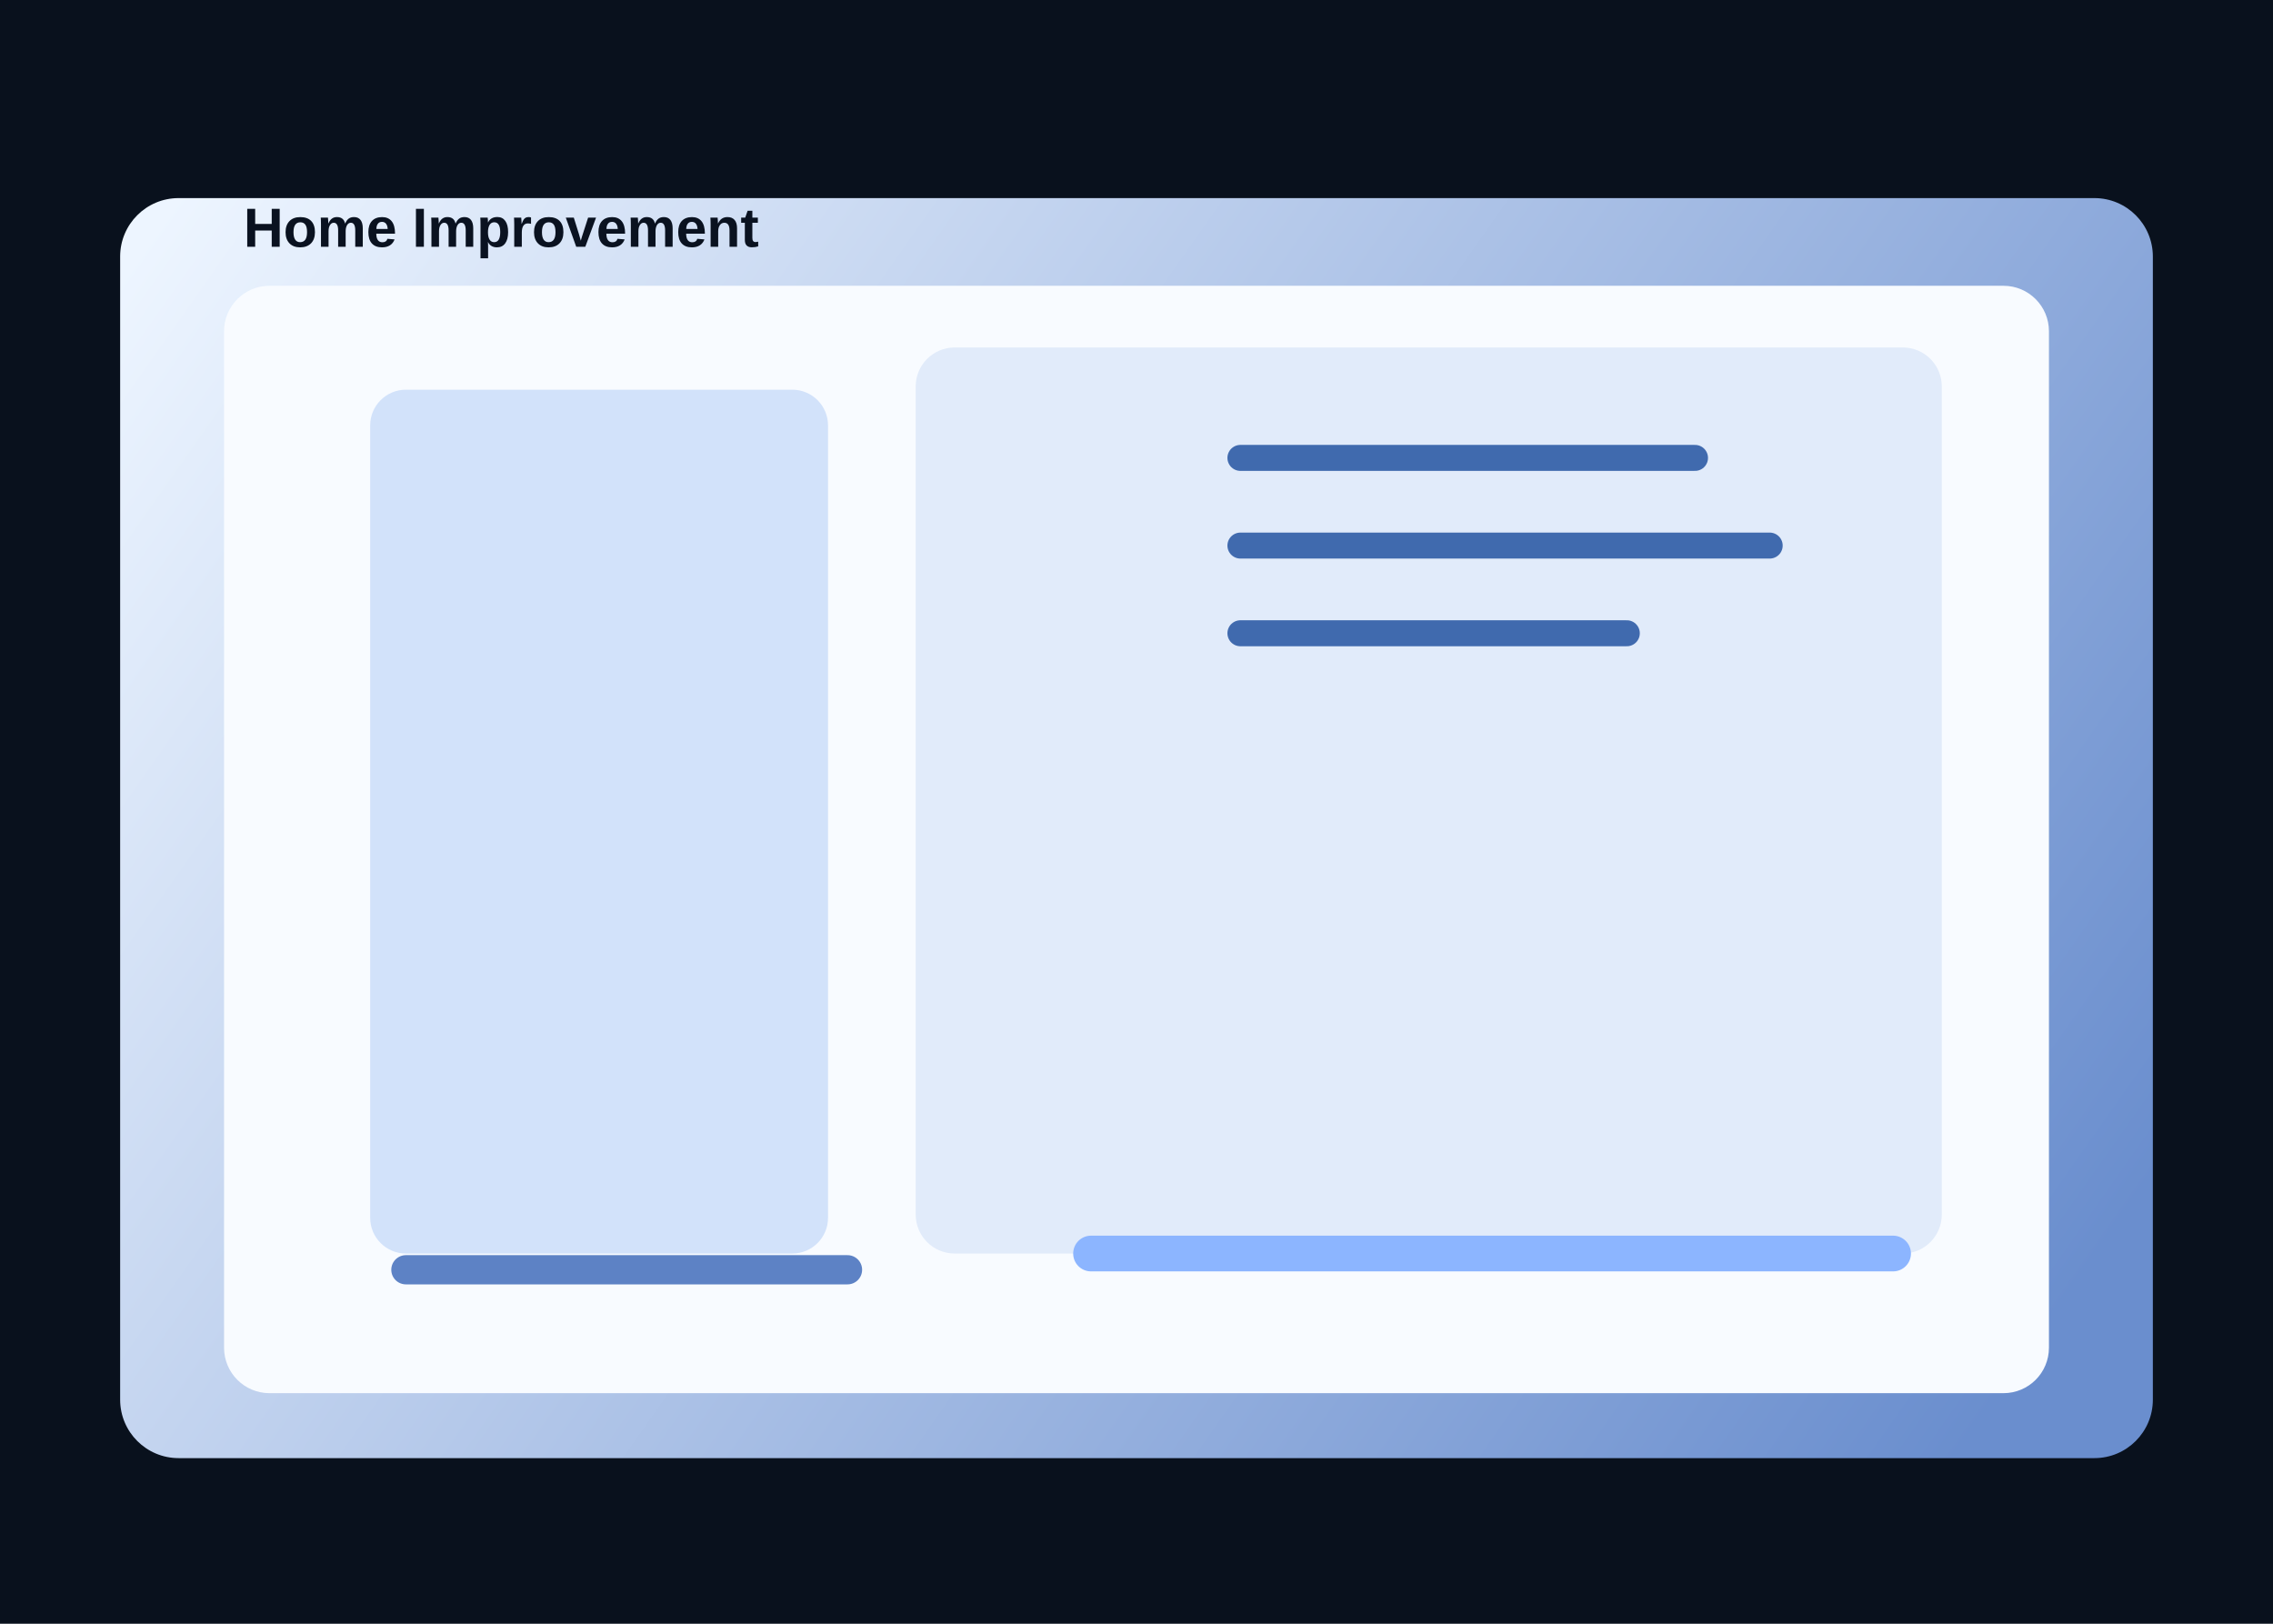
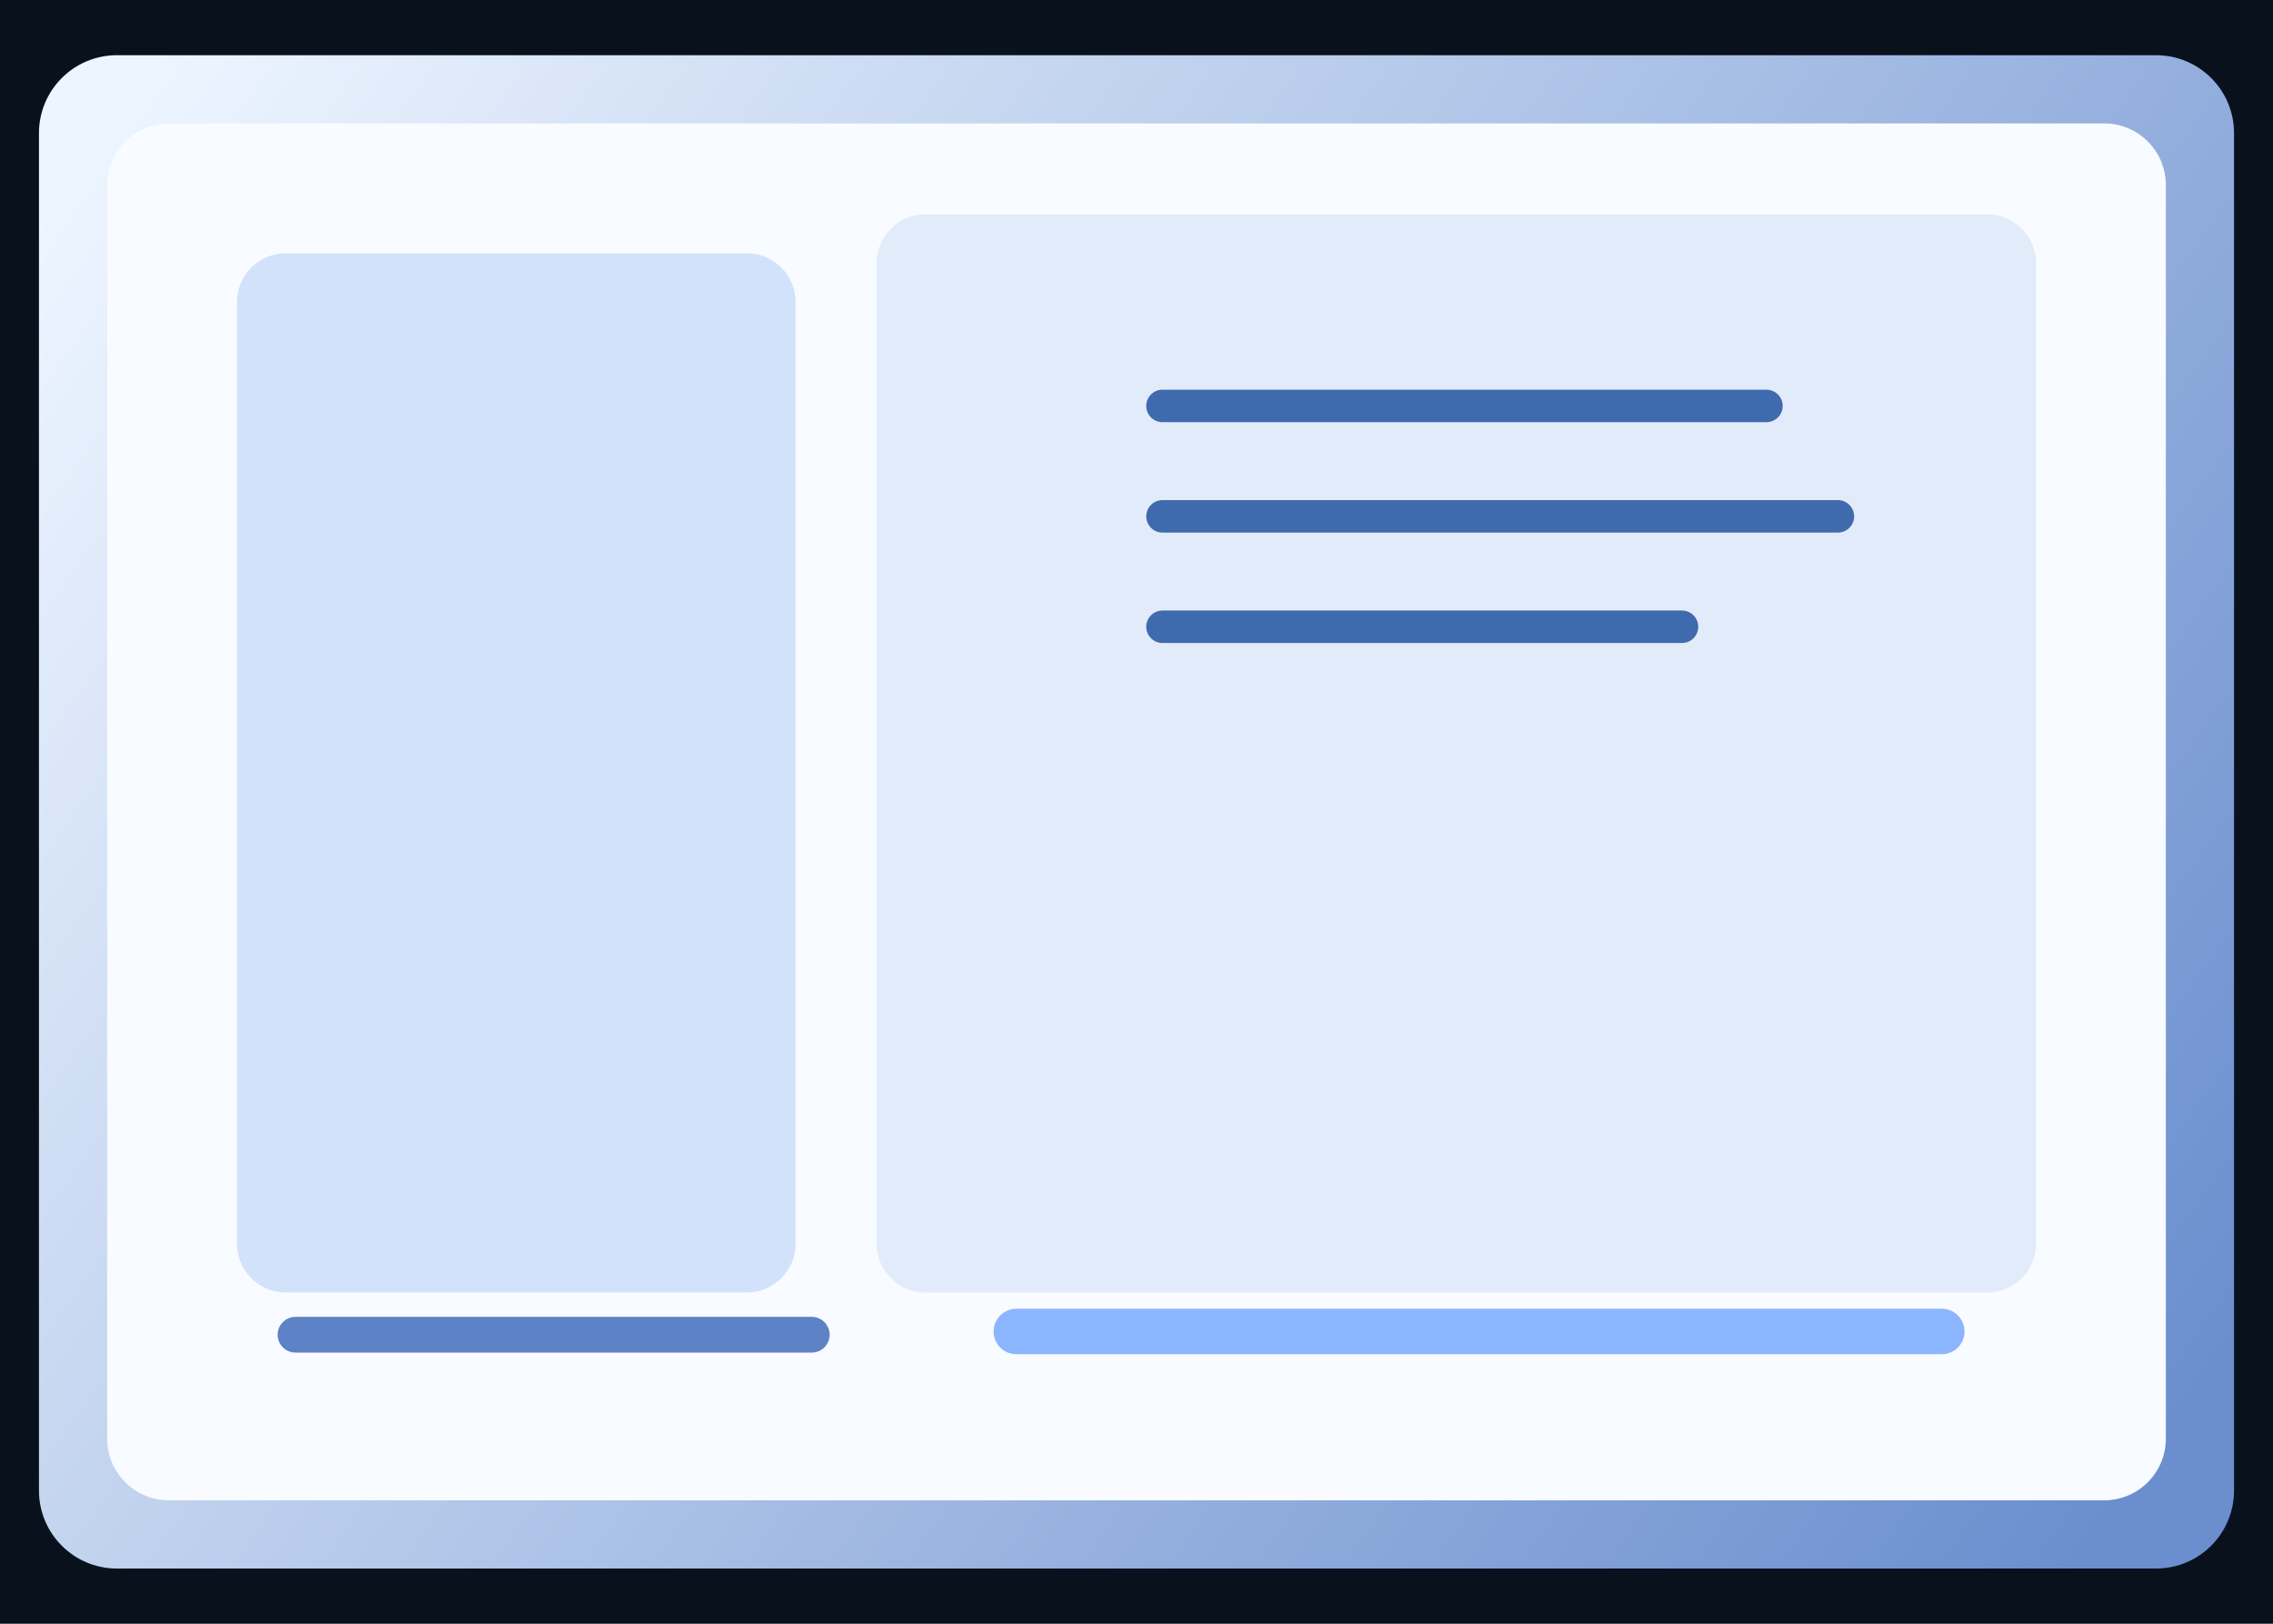
<svg xmlns="http://www.w3.org/2000/svg" width="1400" height="1000" viewBox="0 0 1400 1000" fill="none">
  <defs>
-     <linearGradient id="reno-bg" x1="110" y1="118" x2="1210" y2="892" gradientUnits="userSpaceOnUse">
+     <linearGradient id="reno-bg" x1="72" y1="68" x2="1302" y2="944" gradientUnits="userSpaceOnUse">
      <stop stop-color="#EDF5FF" />
      <stop offset="1" stop-color="#6A8ECE" />
    </linearGradient>
  </defs>
  <rect width="1400" height="1000" fill="#09111D" />
-   <rect x="74" y="122" width="1252" height="776" rx="36" fill="url(#reno-bg)" />
-   <rect x="138" y="176" width="1124" height="682" rx="28" fill="#F8FBFF" />
-   <rect x="228" y="240" width="282" height="532" rx="22" fill="#D2E2FA" />
-   <rect x="564" y="214" width="632" height="558" rx="24" fill="#E1EBFA" />
-   <path d="M672 772H1166" stroke="#8CB5FF" stroke-width="22" stroke-linecap="round" />
-   <path d="M250 782H522" stroke="#5D82C5" stroke-width="18" stroke-linecap="round" />
-   <path d="M764 282H1044" stroke="#406AAE" stroke-width="16" stroke-linecap="round" />
-   <path d="M764 336H1090" stroke="#406AAE" stroke-width="16" stroke-linecap="round" />
-   <path d="M764 390H1002" stroke="#406AAE" stroke-width="16" stroke-linecap="round" />
-   <text x="150" y="152" fill="#0A1220" font-family="Sora, Arial, sans-serif" font-size="34" font-weight="700">Home Improvement</text>
+   <rect x="24" y="34" width="1352" height="932" rx="48" fill="url(#reno-bg)" />
+   <rect x="66" y="76" width="1268" height="848" rx="38" fill="#F8FBFF" />
+   <rect x="146" y="156" width="344" height="640" rx="30" fill="#D2E2FA" />
+   <rect x="540" y="132" width="714" height="664" rx="30" fill="#E1EBFA" />
+   <path d="M626 820H1196" stroke="#8CB5FF" stroke-width="28" stroke-linecap="round" />
+   <path d="M182 822H500" stroke="#5D82C5" stroke-width="22" stroke-linecap="round" />
+   <path d="M716 250H1088" stroke="#406AAE" stroke-width="20" stroke-linecap="round" />
+   <path d="M716 318H1132" stroke="#406AAE" stroke-width="20" stroke-linecap="round" />
+   <path d="M716 386H1036" stroke="#406AAE" stroke-width="20" stroke-linecap="round" />
</svg>
